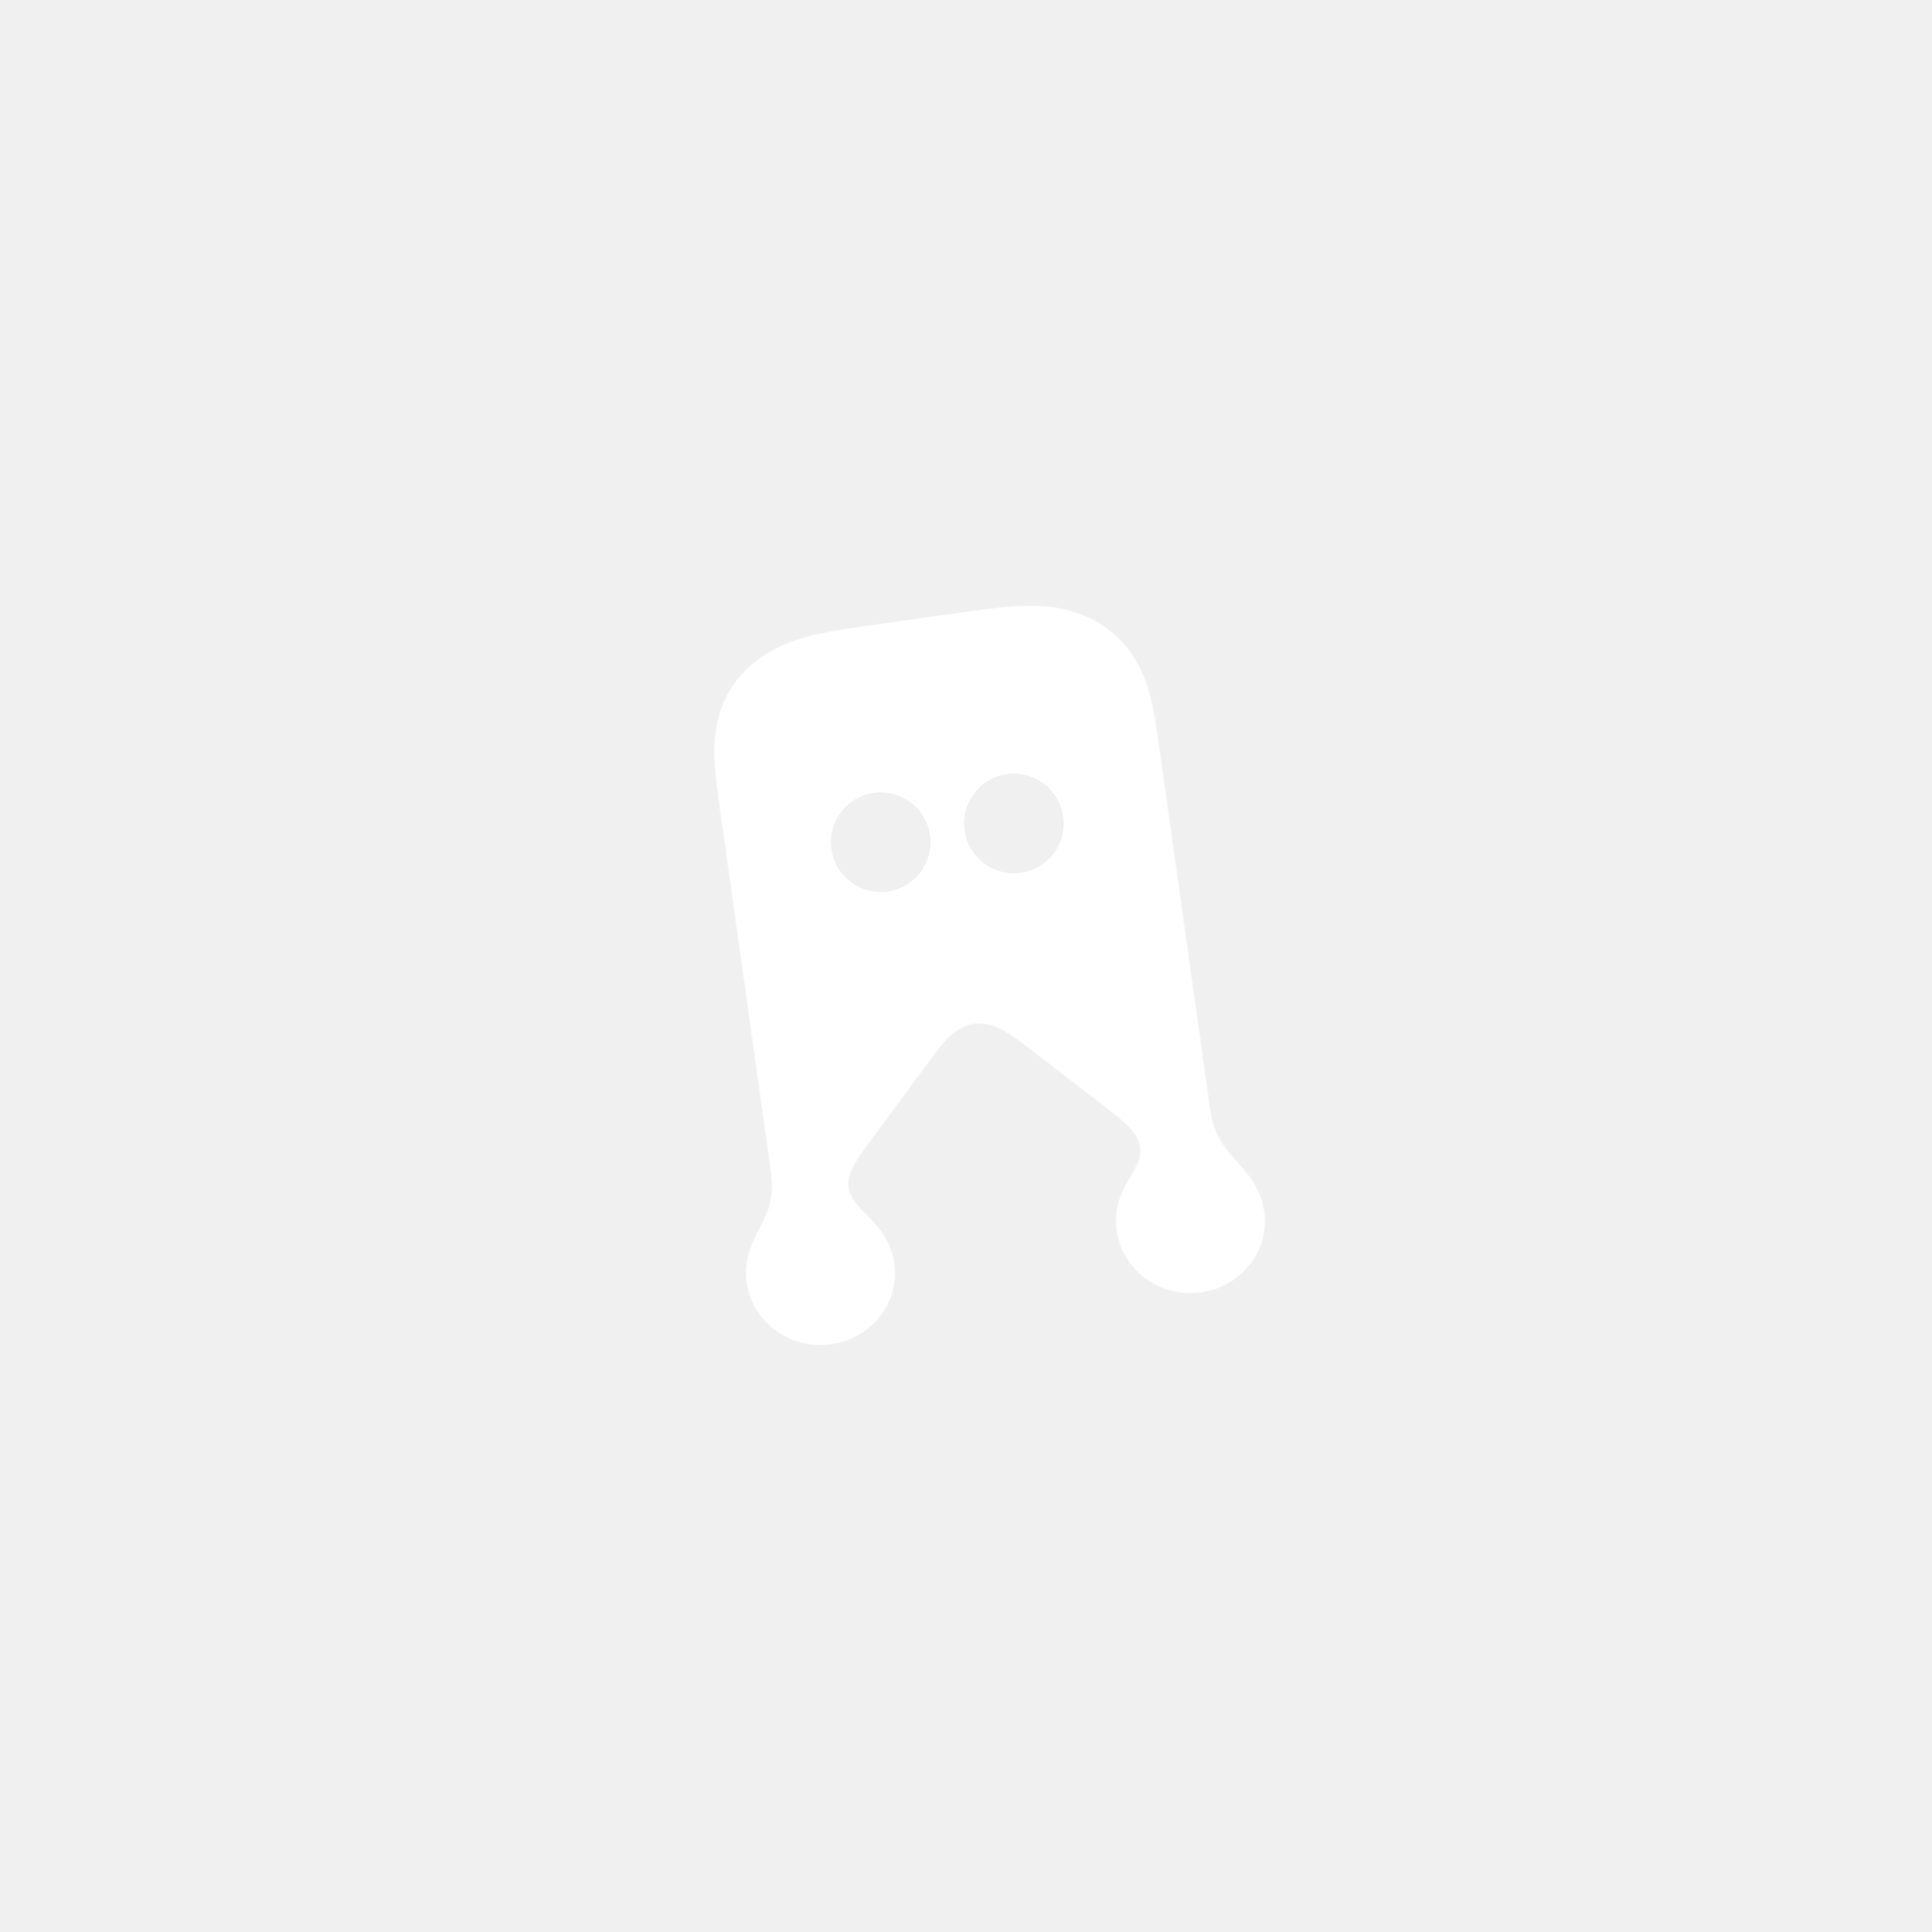
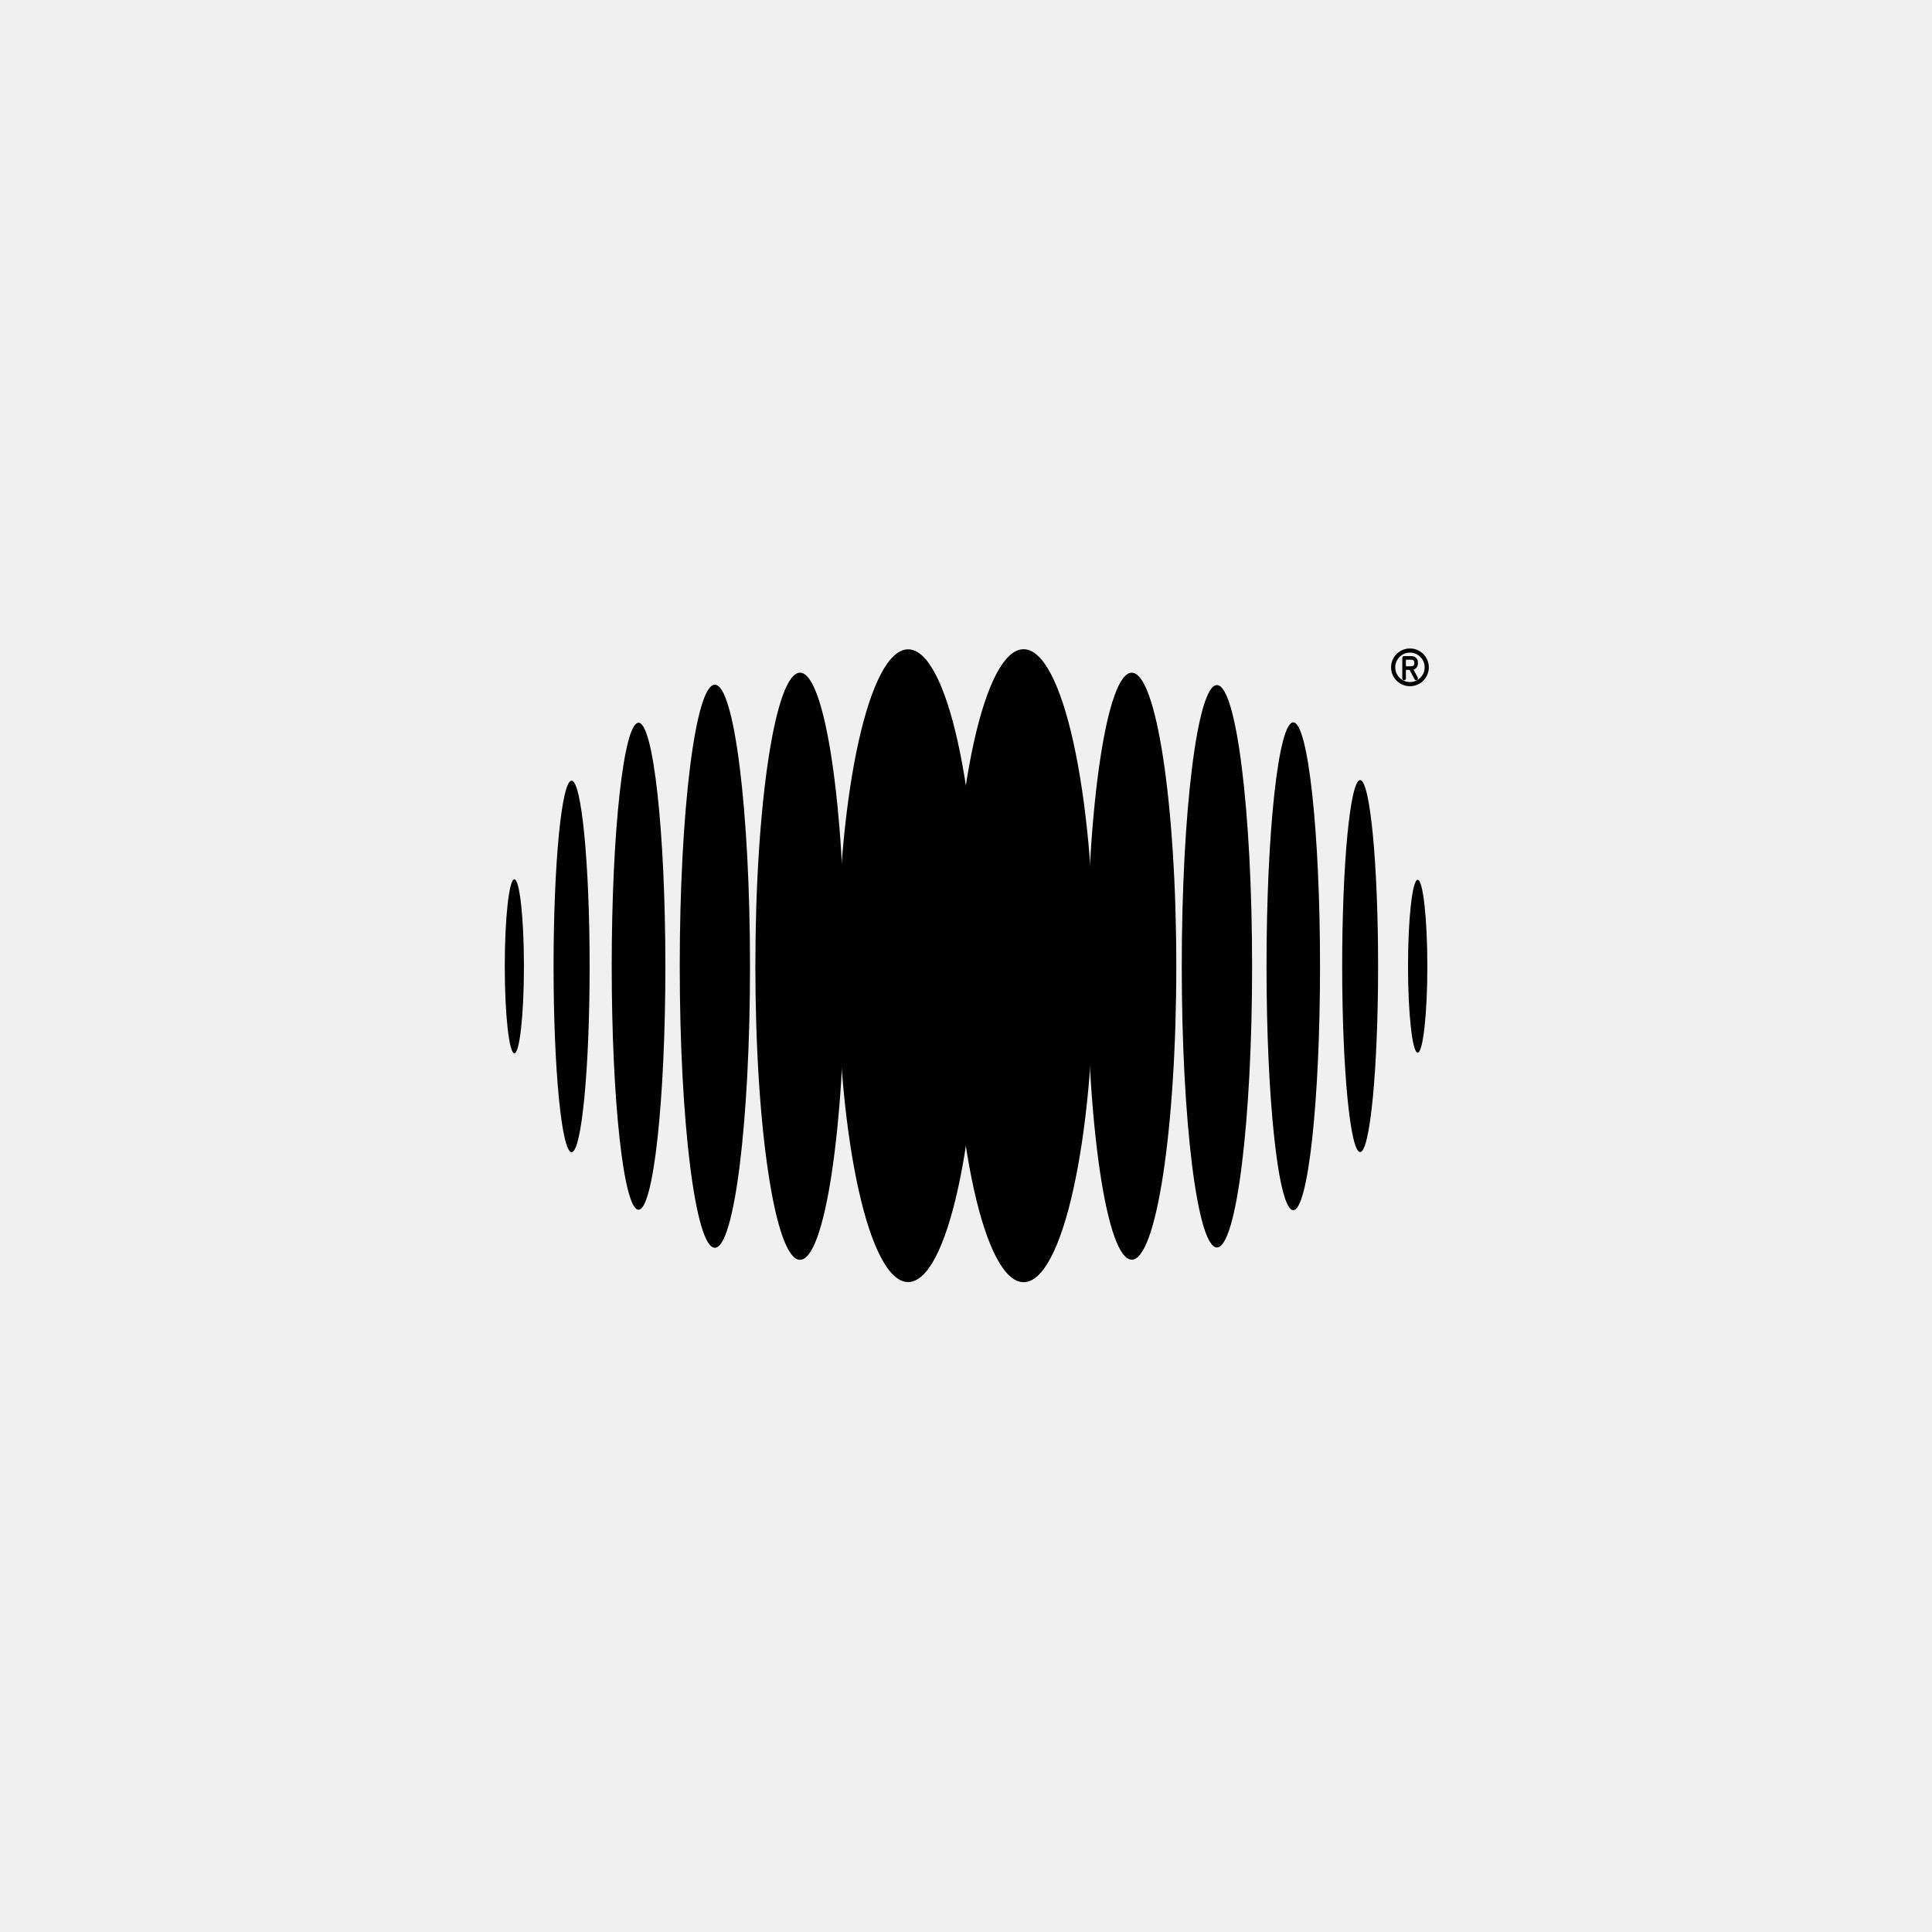
<svg xmlns="http://www.w3.org/2000/svg" width="1024" height="1024" viewBox="0 0 1024 1024">
-   <defs>
-     <filter id="goo" x="-20%" y="-20%" width="140%" height="140%">
-       <feGaussianBlur in="SourceGraphic" stdDeviation="20" />
-       <feColorMatrix values="1 0 0 0 0  0 1 0 0 0  0 0 1 0 0  0 0 0 40 -18" />
-     </filter>
-     <mask id="eyes" maskUnits="userSpaceOnUse" x="0" y="0" width="1024" height="1024">
-       <rect width="1024" height="1024" fill="#fff" />
-       <circle cx="458" cy="404" r="40" fill="#000" />
-       <circle cx="566" cy="404" r="40" fill="#000" />
-     </mask>
-   </defs>
-   <g transform="translate(512 512) scale(0.66) translate(-512 -512)">
-     <g transform="rotate(-8 512 512)">
-       <g mask="url(#eyes)">
-         <g filter="url(#goo)" fill="#FFFFFF">
-           <path d="M336 330 C336 268 374 232 436 232 L588 232 C650 232 688 268 688 330 L688 720 L512 540 L336 720 Z" />
-           <circle cx="362" cy="740" r="60" />
-           <circle cx="662" cy="740" r="60" />
-         </g>
-       </g>
+   <g transform="translate(512.0 512.0) scale(2.0) translate(-511.45 -288.15)">
+     <g fill="#000000">
+       <ellipse cx="391.76" cy="288.23" rx="2.54" ry="23.06" />
+       <ellipse cx="406.93" cy="288.26" rx="4.78" ry="49.22" />
+       <ellipse cx="424.67" cy="288.21" rx="7.11" ry="64.53" />
+       <ellipse cx="444.90" cy="288.21" rx="9.31" ry="74.61" />
+       <ellipse cx="467.47" cy="288.22" rx="11.84" ry="77.80" />
+       <ellipse cx="496.12" cy="288.07" rx="18.61" ry="83.84" />
+       <ellipse cx="526.72" cy="288.07" rx="18.62" ry="83.87" />
+       <ellipse cx="555.38" cy="288.20" rx="11.80" ry="77.78" />
+       <ellipse cx="577.95" cy="288.22" rx="9.32" ry="74.52" />
+       <ellipse cx="598.18" cy="288.22" rx="7.09" ry="64.64" />
+       <ellipse cx="615.90" cy="288.17" rx="4.76" ry="49.28" />
+       <ellipse cx="631.15" cy="288.21" rx="2.56" ry="22.91" />
+       <circle cx="629.1" cy="209.0" r="4.45" fill="none" stroke="#000000" stroke-width="1.1" />
+       <path d="M627.55 211.95V206.5H629.35Q630.75 206.5 630.75 207.85Q630.75 209.2 629.35 209.2H627.55M629.3 209.2L630.75 211.95" fill="none" stroke="#000000" stroke-width="0.95" stroke-linejoin="round" stroke-linecap="round" />
    </g>
  </g>
</svg>
